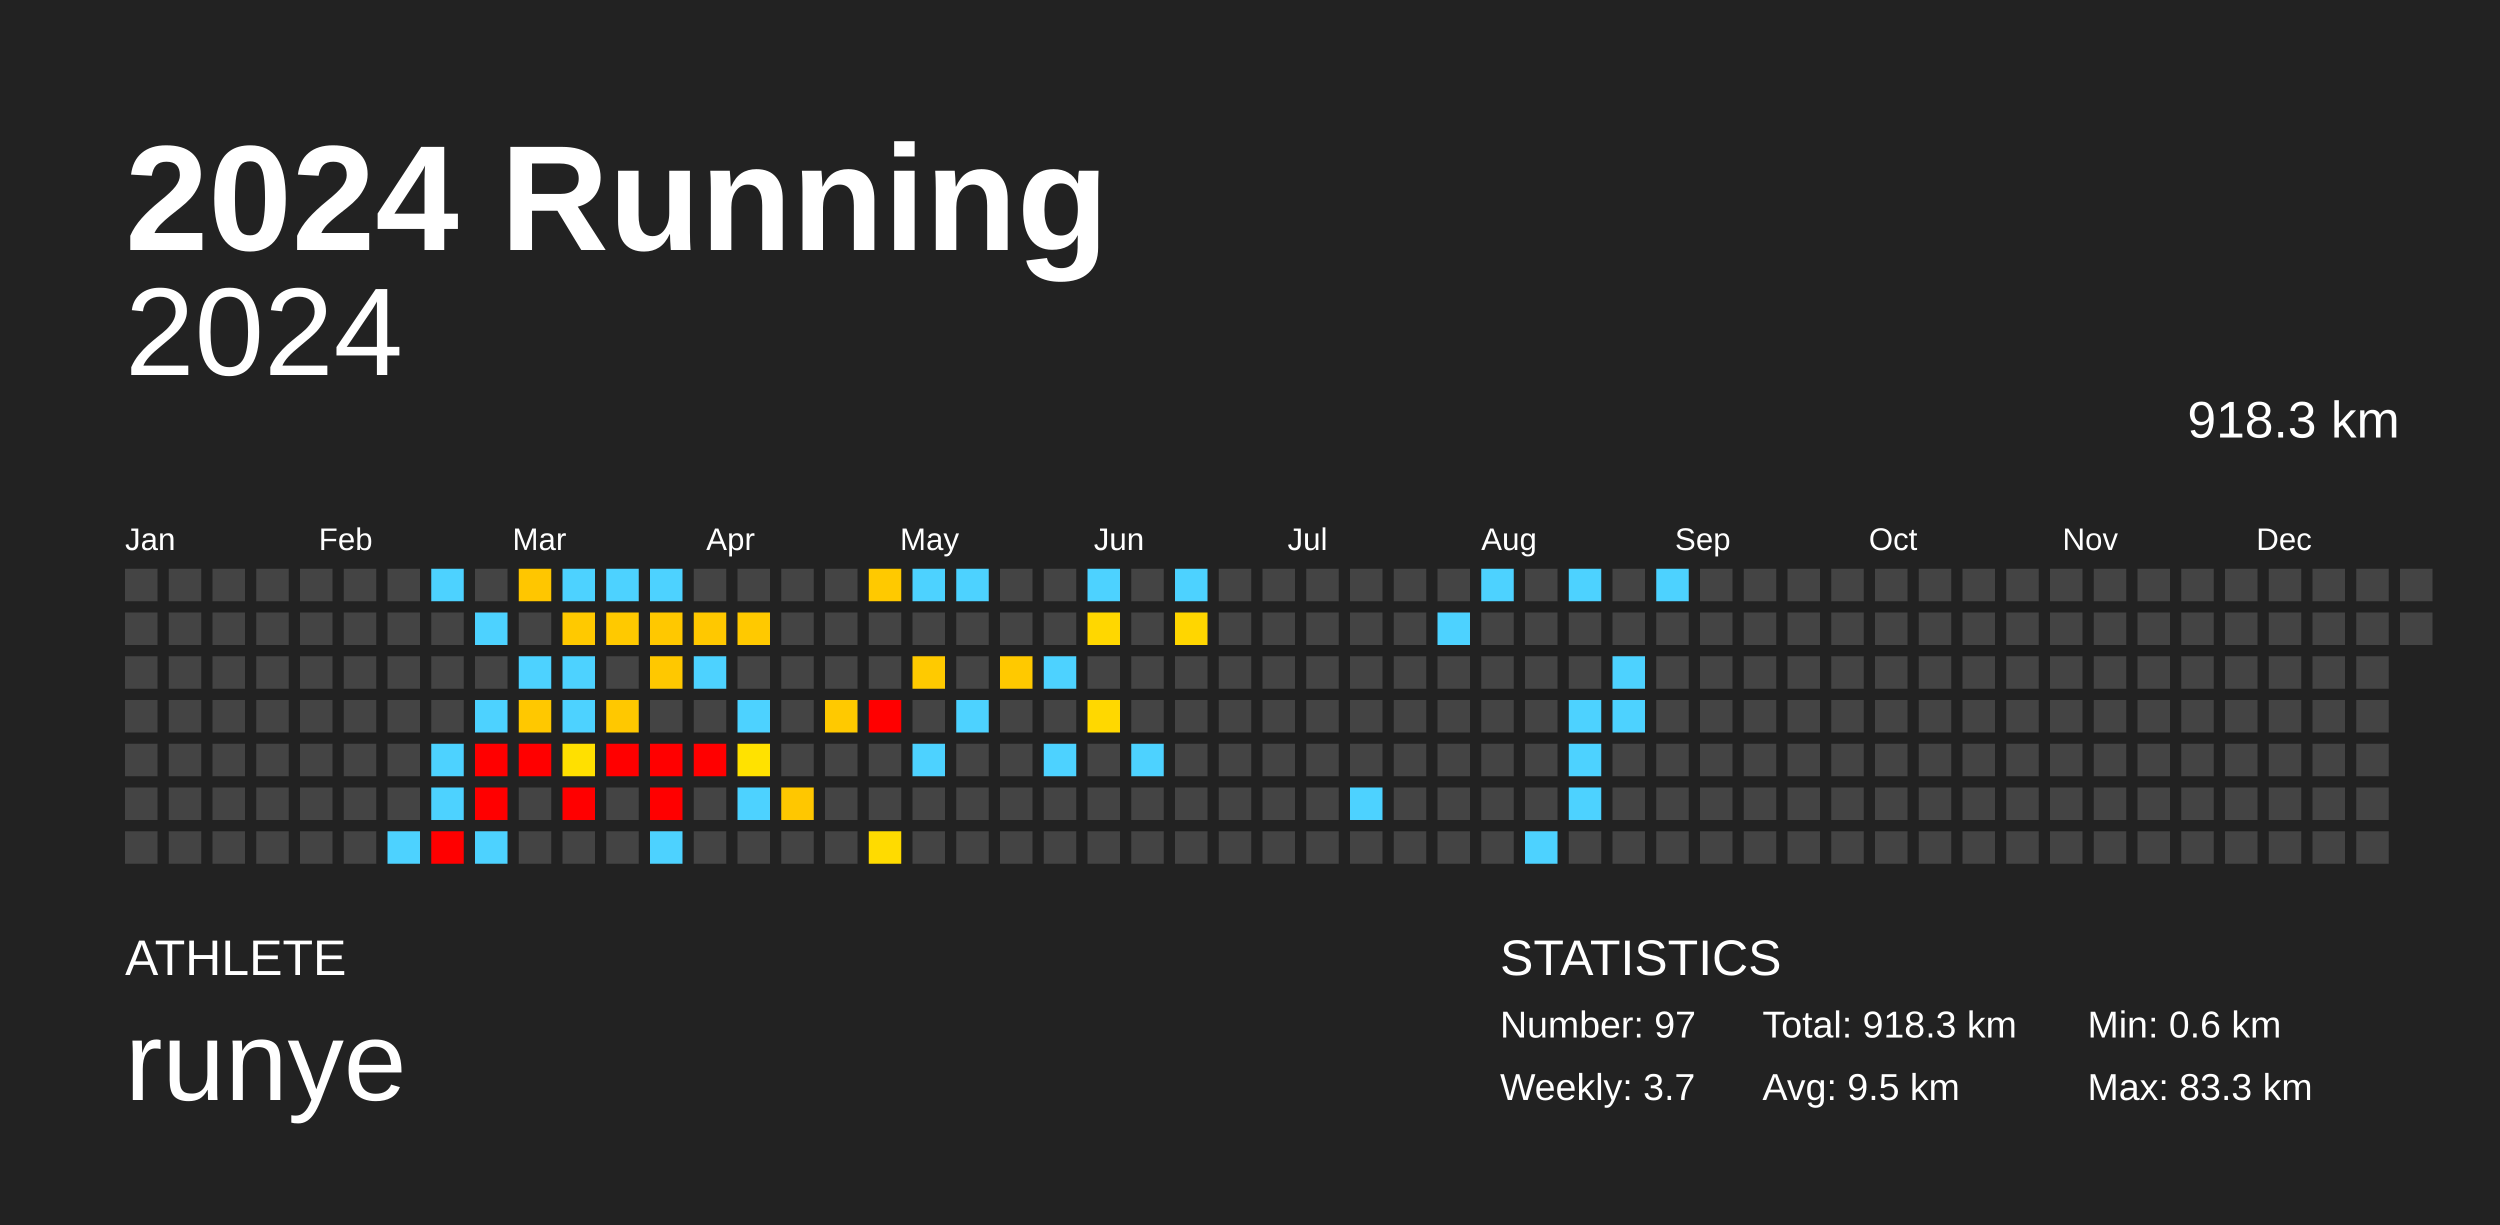
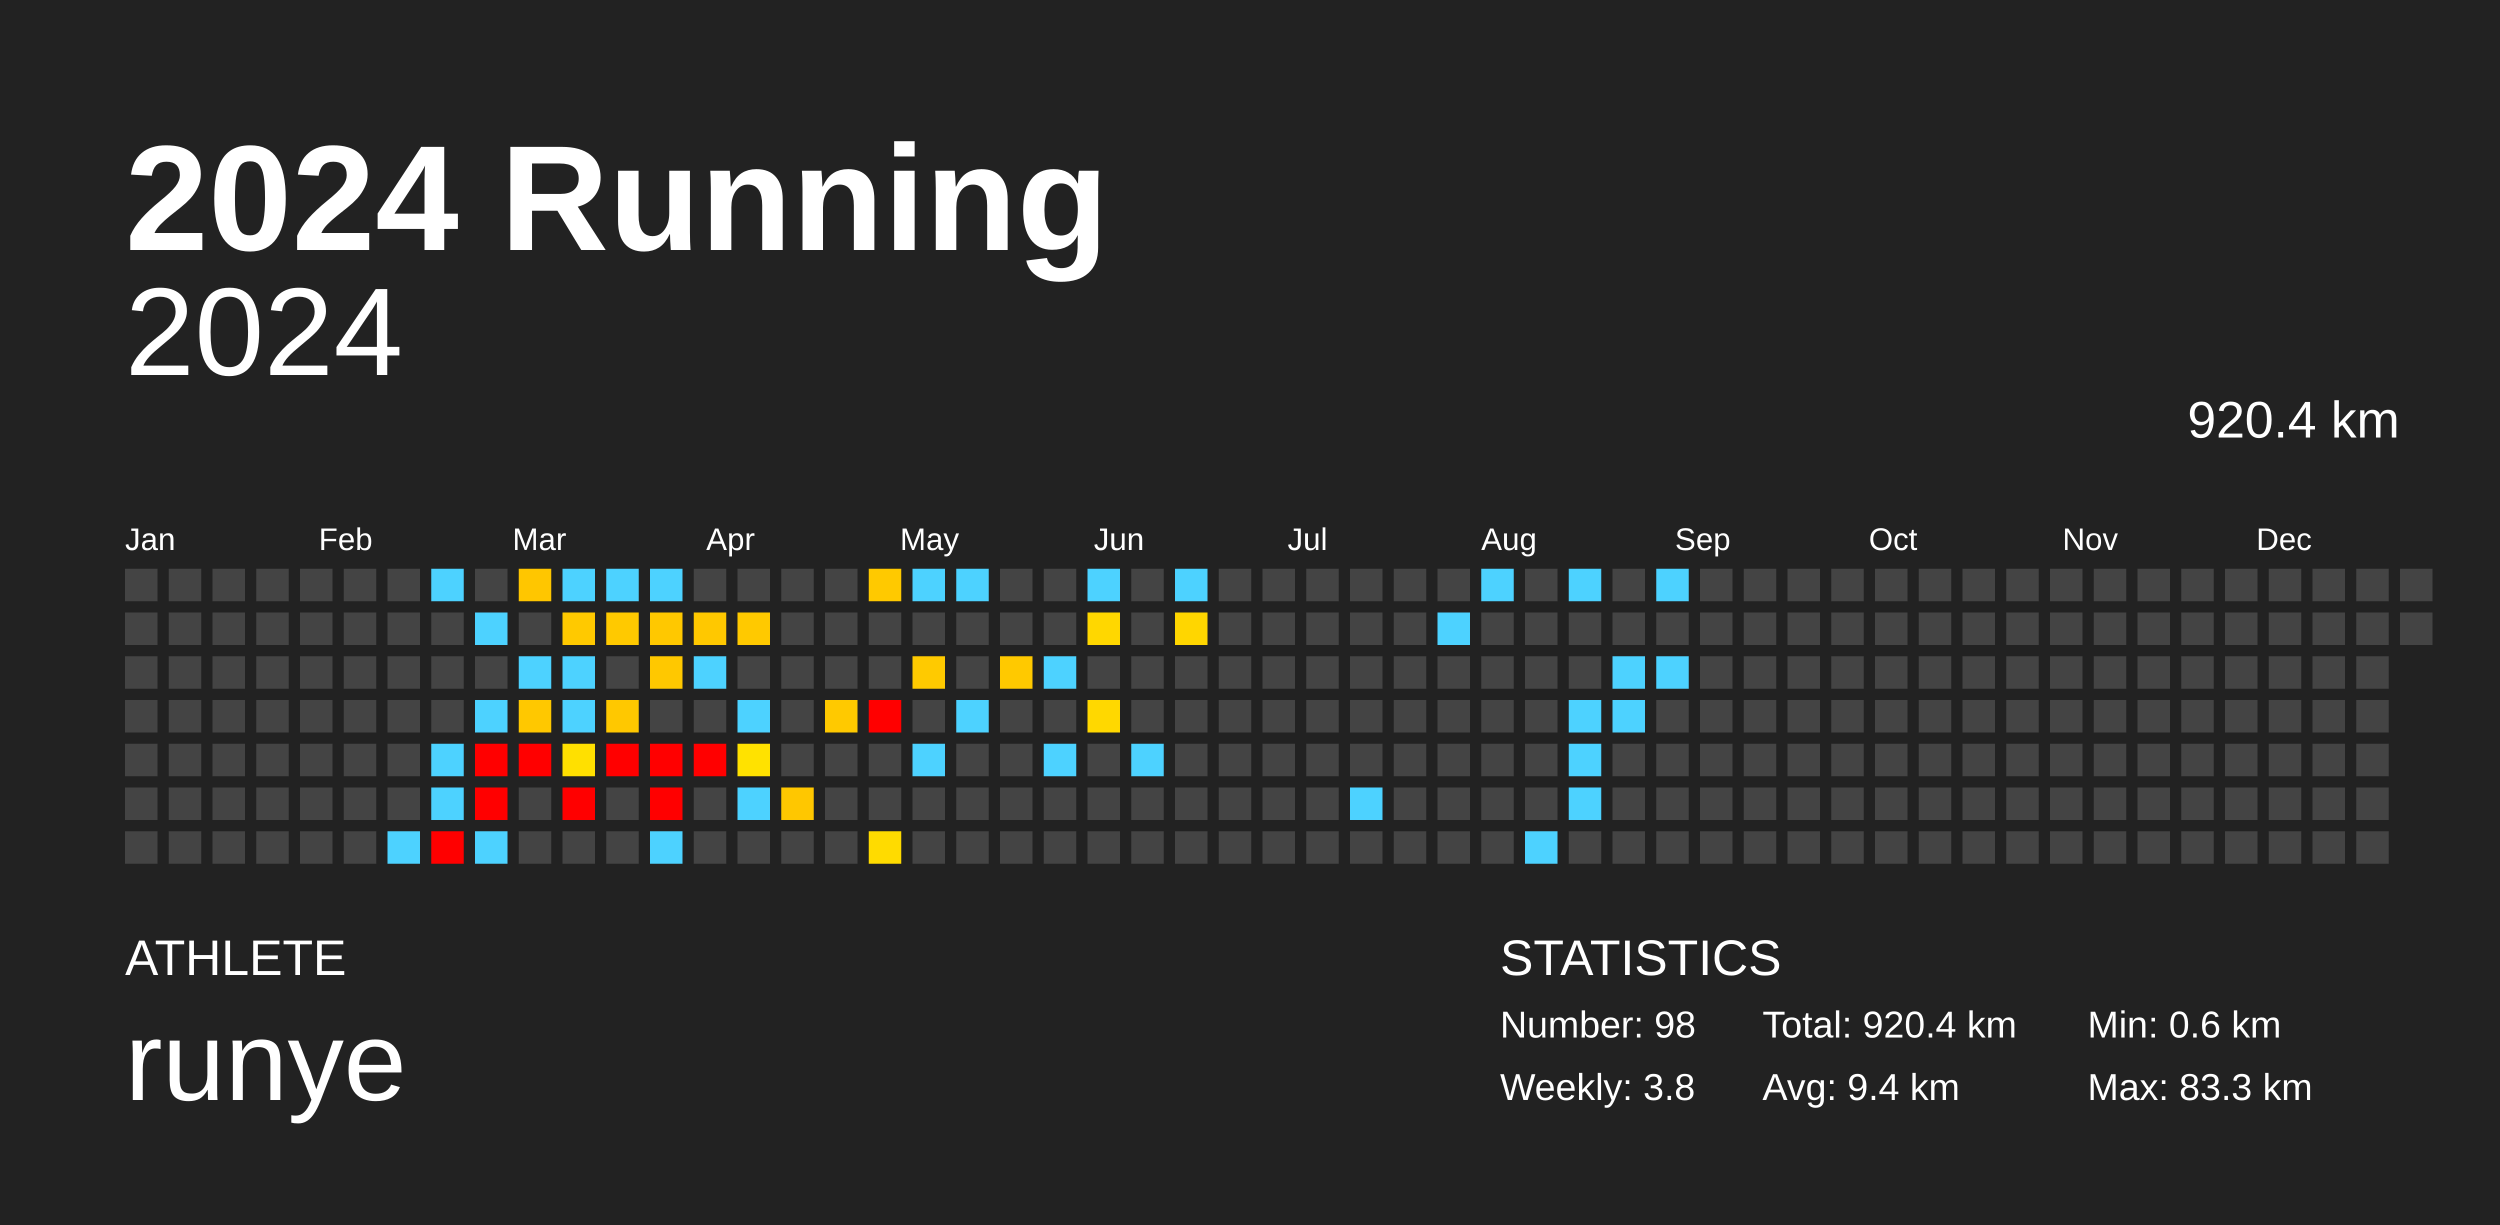
<svg xmlns="http://www.w3.org/2000/svg" baseProfile="full" height="98mm" version="1.1" viewBox="0,0,200,98" width="200mm">
  <defs />
  <rect fill="#222222" height="98" width="200" x="0" y="0" />
  <text fill="#FFFFFF" style="font-size:12px; font-family:Arial; font-weight:bold;" x="10" y="20">2024 Running</text>
  <text fill="#FFFFFF" style="font-size:4px; font-family:Arial" x="10" y="78">ATHLETE</text>
  <text fill="#FFFFFF" style="font-size:9px; font-family:Arial" x="10" y="88">runye</text>
  <text fill="#FFFFFF" style="font-size:4px; font-family:Arial" x="120" y="78">STATISTICS</text>
-   <text fill="#FFFFFF" style="font-size:3px; font-family:Arial" x="120" y="83">Number: 97</text>
-   <text fill="#FFFFFF" style="font-size:3px; font-family:Arial" x="120" y="88">Weekly: 3.7</text>
-   <text fill="#FFFFFF" style="font-size:3px; font-family:Arial" x="141" y="83">Total: 918.3 km</text>
-   <text fill="#FFFFFF" style="font-size:3px; font-family:Arial" x="141" y="88">Avg: 9.5 km</text>
+   <text fill="#FFFFFF" style="font-size:3px; font-family:Arial" x="120" y="83">Number: 98</text>
+   <text fill="#FFFFFF" style="font-size:3px; font-family:Arial" x="120" y="88">Weekly: 3.8</text>
+   <text fill="#FFFFFF" style="font-size:3px; font-family:Arial" x="141" y="83">Total: 920.4 km</text>
+   <text fill="#FFFFFF" style="font-size:3px; font-family:Arial" x="141" y="88">Avg: 9.4 km</text>
  <text fill="#FFFFFF" style="font-size:3px; font-family:Arial" x="167" y="83">Min: 0.6 km</text>
  <text fill="#FFFFFF" style="font-size:3px; font-family:Arial" x="167" y="88">Max: 83.3 km</text>
  <text alignment-baseline="hanging" fill="#FFFFFF" style="font-size:10.0px; font-family:Arial;" x="10" y="30">2024</text>
-   <text alignment-baseline="hanging" fill="#FFFFFF" style="font-size:4.125px; font-family:Arial;" x="175" y="35">918.3 km</text>
+   <text alignment-baseline="hanging" fill="#FFFFFF" style="font-size:4.125px; font-family:Arial;" x="175" y="35">920.4 km</text>
  <text fill="#FFFFFF" style="font-size:2.5px; font-family:Arial" x="10.0" y="44">Jan</text>
  <text fill="#FFFFFF" style="font-size:2.5px; font-family:Arial" x="25.5" y="44">Feb</text>
  <text fill="#FFFFFF" style="font-size:2.5px; font-family:Arial" x="41.0" y="44">Mar</text>
  <text fill="#FFFFFF" style="font-size:2.5px; font-family:Arial" x="56.5" y="44">Apr</text>
  <text fill="#FFFFFF" style="font-size:2.5px; font-family:Arial" x="72.0" y="44">May</text>
  <text fill="#FFFFFF" style="font-size:2.5px; font-family:Arial" x="87.5" y="44">Jun</text>
  <text fill="#FFFFFF" style="font-size:2.5px; font-family:Arial" x="103.0" y="44">Jul</text>
  <text fill="#FFFFFF" style="font-size:2.5px; font-family:Arial" x="118.5" y="44">Aug</text>
  <text fill="#FFFFFF" style="font-size:2.5px; font-family:Arial" x="134.0" y="44">Sep</text>
  <text fill="#FFFFFF" style="font-size:2.5px; font-family:Arial" x="149.5" y="44">Oct</text>
  <text fill="#FFFFFF" style="font-size:2.5px; font-family:Arial" x="165.0" y="44">Nov</text>
  <text fill="#FFFFFF" style="font-size:2.5px; font-family:Arial" x="180.5" y="44">Dec</text>
  <rect fill="#444444" height="2.6" width="2.6" x="10.0" y="45.5" />
  <rect fill="#444444" height="2.6" width="2.6" x="10.0" y="49.0" />
  <rect fill="#444444" height="2.6" width="2.6" x="10.0" y="52.5" />
  <rect fill="#444444" height="2.6" width="2.6" x="10.0" y="56.0" />
  <rect fill="#444444" height="2.6" width="2.6" x="10.0" y="59.5" />
  <rect fill="#444444" height="2.6" width="2.6" x="10.0" y="63.0" />
  <rect fill="#444444" height="2.6" width="2.6" x="10.0" y="66.5" />
  <rect fill="#444444" height="2.6" width="2.6" x="13.5" y="45.5" />
  <rect fill="#444444" height="2.6" width="2.6" x="13.5" y="49.0" />
  <rect fill="#444444" height="2.6" width="2.6" x="13.5" y="52.5" />
  <rect fill="#444444" height="2.6" width="2.6" x="13.5" y="56.0" />
  <rect fill="#444444" height="2.6" width="2.6" x="13.5" y="59.5" />
  <rect fill="#444444" height="2.6" width="2.6" x="13.5" y="63.0" />
  <rect fill="#444444" height="2.6" width="2.6" x="13.5" y="66.5" />
  <rect fill="#444444" height="2.6" width="2.6" x="17.0" y="45.5" />
  <rect fill="#444444" height="2.6" width="2.6" x="17.0" y="49.0" />
  <rect fill="#444444" height="2.6" width="2.6" x="17.0" y="52.5" />
  <rect fill="#444444" height="2.6" width="2.6" x="17.0" y="56.0" />
  <rect fill="#444444" height="2.6" width="2.6" x="17.0" y="59.5" />
  <rect fill="#444444" height="2.6" width="2.6" x="17.0" y="63.0" />
  <rect fill="#444444" height="2.6" width="2.6" x="17.0" y="66.5" />
  <rect fill="#444444" height="2.6" width="2.6" x="20.5" y="45.5" />
  <rect fill="#444444" height="2.6" width="2.6" x="20.5" y="49.0" />
  <rect fill="#444444" height="2.6" width="2.6" x="20.5" y="52.5" />
  <rect fill="#444444" height="2.6" width="2.6" x="20.5" y="56.0" />
  <rect fill="#444444" height="2.6" width="2.6" x="20.5" y="59.5" />
  <rect fill="#444444" height="2.6" width="2.6" x="20.5" y="63.0" />
  <rect fill="#444444" height="2.6" width="2.6" x="20.5" y="66.5" />
  <rect fill="#444444" height="2.6" width="2.6" x="24.0" y="45.5" />
  <rect fill="#444444" height="2.6" width="2.6" x="24.0" y="49.0" />
  <rect fill="#444444" height="2.6" width="2.6" x="24.0" y="52.5" />
  <rect fill="#444444" height="2.6" width="2.6" x="24.0" y="56.0" />
  <rect fill="#444444" height="2.6" width="2.6" x="24.0" y="59.5" />
  <rect fill="#444444" height="2.6" width="2.6" x="24.0" y="63.0" />
  <rect fill="#444444" height="2.6" width="2.6" x="24.0" y="66.5" />
  <rect fill="#444444" height="2.6" width="2.6" x="27.5" y="45.5" />
  <rect fill="#444444" height="2.6" width="2.6" x="27.5" y="49.0" />
  <rect fill="#444444" height="2.6" width="2.6" x="27.5" y="52.5" />
  <rect fill="#444444" height="2.6" width="2.6" x="27.5" y="56.0" />
  <rect fill="#444444" height="2.6" width="2.6" x="27.5" y="59.5" />
  <rect fill="#444444" height="2.6" width="2.6" x="27.5" y="63.0" />
  <rect fill="#444444" height="2.6" width="2.6" x="27.5" y="66.5" />
  <rect fill="#444444" height="2.6" width="2.6" x="31.0" y="45.5" />
  <rect fill="#444444" height="2.6" width="2.6" x="31.0" y="49.0" />
  <rect fill="#444444" height="2.6" width="2.6" x="31.0" y="52.5" />
  <rect fill="#444444" height="2.6" width="2.6" x="31.0" y="56.0" />
  <rect fill="#444444" height="2.6" width="2.6" x="31.0" y="59.5" />
  <rect fill="#444444" height="2.6" width="2.6" x="31.0" y="63.0" />
  <rect fill="#4dd2ff" height="2.6" width="2.6" x="31.0" y="66.5" />
  <rect fill="#4dd2ff" height="2.6" width="2.6" x="34.5" y="45.5" />
  <rect fill="#444444" height="2.6" width="2.6" x="34.5" y="49.0" />
  <rect fill="#444444" height="2.6" width="2.6" x="34.5" y="52.5" />
  <rect fill="#444444" height="2.6" width="2.6" x="34.5" y="56.0" />
  <rect fill="#4dd2ff" height="2.6" width="2.6" x="34.5" y="59.5" />
  <rect fill="#4dd2ff" height="2.6" width="2.6" x="34.5" y="63.0" />
  <rect fill="red" height="2.6" width="2.6" x="34.5" y="66.5" />
  <rect fill="#444444" height="2.6" width="2.6" x="38.0" y="45.5" />
  <rect fill="#4dd2ff" height="2.6" width="2.6" x="38.0" y="49.0" />
  <rect fill="#444444" height="2.6" width="2.6" x="38.0" y="52.5" />
  <rect fill="#4dd2ff" height="2.6" width="2.6" x="38.0" y="56.0" />
  <rect fill="red" height="2.6" width="2.6" x="38.0" y="59.5" />
  <rect fill="red" height="2.6" width="2.6" x="38.0" y="63.0" />
  <rect fill="#4dd2ff" height="2.6" width="2.6" x="38.0" y="66.5" />
  <rect fill="#ffc600" height="2.6" width="2.6" x="41.5" y="45.5" />
  <rect fill="#444444" height="2.6" width="2.6" x="41.5" y="49.0" />
  <rect fill="#4dd2ff" height="2.6" width="2.6" x="41.5" y="52.5" />
  <rect fill="#ffc800" height="2.6" width="2.6" x="41.5" y="56.0" />
  <rect fill="red" height="2.6" width="2.6" x="41.5" y="59.5" />
  <rect fill="#444444" height="2.6" width="2.6" x="41.5" y="63.0" />
  <rect fill="#444444" height="2.6" width="2.6" x="41.5" y="66.5" />
  <rect fill="#4dd2ff" height="2.6" width="2.6" x="45.0" y="45.5" />
  <rect fill="#ffc900" height="2.6" width="2.6" x="45.0" y="49.0" />
  <rect fill="#4dd2ff" height="2.6" width="2.6" x="45.0" y="52.5" />
  <rect fill="#4dd2ff" height="2.6" width="2.6" x="45.0" y="56.0" />
  <rect fill="#ffe000" height="2.6" width="2.6" x="45.0" y="59.5" />
  <rect fill="red" height="2.6" width="2.6" x="45.0" y="63.0" />
  <rect fill="#444444" height="2.6" width="2.6" x="45.0" y="66.5" />
  <rect fill="#4dd2ff" height="2.6" width="2.6" x="48.5" y="45.5" />
  <rect fill="#ffc900" height="2.6" width="2.6" x="48.5" y="49.0" />
  <rect fill="#444444" height="2.6" width="2.6" x="48.5" y="52.5" />
  <rect fill="#ffc800" height="2.6" width="2.6" x="48.5" y="56.0" />
  <rect fill="red" height="2.6" width="2.6" x="48.5" y="59.5" />
  <rect fill="#444444" height="2.6" width="2.6" x="48.5" y="63.0" />
  <rect fill="#444444" height="2.6" width="2.6" x="48.5" y="66.5" />
  <rect fill="#4dd2ff" height="2.6" width="2.6" x="52.0" y="45.5" />
  <rect fill="#ffc800" height="2.6" width="2.6" x="52.0" y="49.0" />
  <rect fill="#ffc800" height="2.6" width="2.6" x="52.0" y="52.5" />
  <rect fill="#444444" height="2.6" width="2.6" x="52.0" y="56.0" />
  <rect fill="red" height="2.6" width="2.6" x="52.0" y="59.5" />
  <rect fill="red" height="2.6" width="2.6" x="52.0" y="63.0" />
  <rect fill="#4dd2ff" height="2.6" width="2.6" x="52.0" y="66.5" />
  <rect fill="#444444" height="2.6" width="2.6" x="55.5" y="45.5" />
  <rect fill="#ffc800" height="2.6" width="2.6" x="55.5" y="49.0" />
  <rect fill="#4dd2ff" height="2.6" width="2.6" x="55.5" y="52.5" />
  <rect fill="#444444" height="2.6" width="2.6" x="55.5" y="56.0" />
  <rect fill="red" height="2.6" width="2.6" x="55.5" y="59.5" />
  <rect fill="#444444" height="2.6" width="2.6" x="55.5" y="63.0" />
  <rect fill="#444444" height="2.6" width="2.6" x="55.5" y="66.5" />
  <rect fill="#444444" height="2.6" width="2.6" x="59.0" y="45.5" />
  <rect fill="#ffc900" height="2.6" width="2.6" x="59.0" y="49.0" />
  <rect fill="#444444" height="2.6" width="2.6" x="59.0" y="52.5" />
  <rect fill="#4dd2ff" height="2.6" width="2.6" x="59.0" y="56.0" />
  <rect fill="#ffe200" height="2.6" width="2.6" x="59.0" y="59.5" />
  <rect fill="#4dd2ff" height="2.6" width="2.6" x="59.0" y="63.0" />
  <rect fill="#444444" height="2.6" width="2.6" x="59.0" y="66.5" />
  <rect fill="#444444" height="2.6" width="2.6" x="62.5" y="45.5" />
  <rect fill="#444444" height="2.6" width="2.6" x="62.5" y="49.0" />
  <rect fill="#444444" height="2.6" width="2.6" x="62.5" y="52.5" />
  <rect fill="#444444" height="2.6" width="2.6" x="62.5" y="56.0" />
  <rect fill="#444444" height="2.6" width="2.6" x="62.5" y="59.5" />
  <rect fill="#ffc700" height="2.6" width="2.6" x="62.5" y="63.0" />
  <rect fill="#444444" height="2.6" width="2.6" x="62.5" y="66.5" />
  <rect fill="#444444" height="2.6" width="2.6" x="66.0" y="45.5" />
  <rect fill="#444444" height="2.6" width="2.6" x="66.0" y="49.0" />
  <rect fill="#444444" height="2.6" width="2.6" x="66.0" y="52.5" />
  <rect fill="#ffc900" height="2.6" width="2.6" x="66.0" y="56.0" />
  <rect fill="#444444" height="2.6" width="2.6" x="66.0" y="59.5" />
  <rect fill="#444444" height="2.6" width="2.6" x="66.0" y="63.0" />
  <rect fill="#444444" height="2.6" width="2.6" x="66.0" y="66.5" />
  <rect fill="#ffc900" height="2.6" width="2.6" x="69.5" y="45.5" />
  <rect fill="#444444" height="2.6" width="2.6" x="69.5" y="49.0" />
  <rect fill="#444444" height="2.6" width="2.6" x="69.5" y="52.5" />
  <rect fill="red" height="2.6" width="2.6" x="69.5" y="56.0" />
  <rect fill="#444444" height="2.6" width="2.6" x="69.5" y="59.5" />
  <rect fill="#444444" height="2.6" width="2.6" x="69.5" y="63.0" />
  <rect fill="#ffdb00" height="2.6" width="2.6" x="69.5" y="66.5" />
  <rect fill="#4dd2ff" height="2.6" width="2.6" x="73.0" y="45.5" />
  <rect fill="#444444" height="2.6" width="2.6" x="73.0" y="49.0" />
  <rect fill="#ffca00" height="2.6" width="2.6" x="73.0" y="52.5" />
  <rect fill="#444444" height="2.6" width="2.6" x="73.0" y="56.0" />
  <rect fill="#4dd2ff" height="2.6" width="2.6" x="73.0" y="59.5" />
  <rect fill="#444444" height="2.6" width="2.6" x="73.0" y="63.0" />
  <rect fill="#444444" height="2.6" width="2.6" x="73.0" y="66.5" />
  <rect fill="#4dd2ff" height="2.6" width="2.6" x="76.5" y="45.5" />
  <rect fill="#444444" height="2.6" width="2.6" x="76.5" y="49.0" />
  <rect fill="#444444" height="2.6" width="2.6" x="76.5" y="52.5" />
  <rect fill="#4dd2ff" height="2.6" width="2.6" x="76.5" y="56.0" />
  <rect fill="#444444" height="2.6" width="2.6" x="76.5" y="59.5" />
  <rect fill="#444444" height="2.6" width="2.6" x="76.5" y="63.0" />
  <rect fill="#444444" height="2.6" width="2.6" x="76.5" y="66.5" />
  <rect fill="#444444" height="2.6" width="2.6" x="80.0" y="45.5" />
  <rect fill="#444444" height="2.6" width="2.6" x="80.0" y="49.0" />
  <rect fill="#ffc900" height="2.6" width="2.6" x="80.0" y="52.5" />
  <rect fill="#444444" height="2.6" width="2.6" x="80.0" y="56.0" />
  <rect fill="#444444" height="2.6" width="2.6" x="80.0" y="59.5" />
  <rect fill="#444444" height="2.6" width="2.6" x="80.0" y="63.0" />
  <rect fill="#444444" height="2.6" width="2.6" x="80.0" y="66.5" />
  <rect fill="#444444" height="2.6" width="2.6" x="83.5" y="45.5" />
  <rect fill="#444444" height="2.6" width="2.6" x="83.5" y="49.0" />
  <rect fill="#4dd2ff" height="2.6" width="2.6" x="83.5" y="52.5" />
  <rect fill="#444444" height="2.6" width="2.6" x="83.5" y="56.0" />
  <rect fill="#4dd2ff" height="2.6" width="2.6" x="83.5" y="59.5" />
  <rect fill="#444444" height="2.6" width="2.6" x="83.5" y="63.0" />
  <rect fill="#444444" height="2.6" width="2.6" x="83.5" y="66.5" />
  <rect fill="#4dd2ff" height="2.6" width="2.6" x="87.0" y="45.5" />
  <rect fill="#ffd700" height="2.6" width="2.6" x="87.0" y="49.0" />
  <rect fill="#444444" height="2.6" width="2.6" x="87.0" y="52.5" />
  <rect fill="#ffd800" height="2.6" width="2.6" x="87.0" y="56.0" />
  <rect fill="#444444" height="2.6" width="2.6" x="87.0" y="59.5" />
  <rect fill="#444444" height="2.6" width="2.6" x="87.0" y="63.0" />
  <rect fill="#444444" height="2.6" width="2.6" x="87.0" y="66.5" />
  <rect fill="#444444" height="2.6" width="2.6" x="90.5" y="45.5" />
  <rect fill="#444444" height="2.6" width="2.6" x="90.5" y="49.0" />
  <rect fill="#444444" height="2.6" width="2.6" x="90.5" y="52.5" />
  <rect fill="#444444" height="2.6" width="2.6" x="90.5" y="56.0" />
  <rect fill="#4dd2ff" height="2.6" width="2.6" x="90.5" y="59.5" />
  <rect fill="#444444" height="2.6" width="2.6" x="90.5" y="63.0" />
  <rect fill="#444444" height="2.6" width="2.6" x="90.5" y="66.5" />
  <rect fill="#4dd2ff" height="2.6" width="2.6" x="94.0" y="45.5" />
  <rect fill="#ffd600" height="2.6" width="2.6" x="94.0" y="49.0" />
  <rect fill="#444444" height="2.6" width="2.6" x="94.0" y="52.5" />
  <rect fill="#444444" height="2.6" width="2.6" x="94.0" y="56.0" />
  <rect fill="#444444" height="2.6" width="2.6" x="94.0" y="59.5" />
  <rect fill="#444444" height="2.6" width="2.6" x="94.0" y="63.0" />
  <rect fill="#444444" height="2.6" width="2.6" x="94.0" y="66.5" />
  <rect fill="#444444" height="2.6" width="2.6" x="97.5" y="45.5" />
  <rect fill="#444444" height="2.6" width="2.6" x="97.5" y="49.0" />
  <rect fill="#444444" height="2.6" width="2.6" x="97.5" y="52.5" />
  <rect fill="#444444" height="2.6" width="2.6" x="97.5" y="56.0" />
  <rect fill="#444444" height="2.6" width="2.6" x="97.5" y="59.5" />
  <rect fill="#444444" height="2.6" width="2.6" x="97.5" y="63.0" />
  <rect fill="#444444" height="2.6" width="2.6" x="97.5" y="66.5" />
  <rect fill="#444444" height="2.6" width="2.6" x="101.0" y="45.5" />
  <rect fill="#444444" height="2.6" width="2.6" x="101.0" y="49.0" />
  <rect fill="#444444" height="2.6" width="2.6" x="101.0" y="52.5" />
  <rect fill="#444444" height="2.6" width="2.6" x="101.0" y="56.0" />
  <rect fill="#444444" height="2.6" width="2.6" x="101.0" y="59.5" />
  <rect fill="#444444" height="2.6" width="2.6" x="101.0" y="63.0" />
  <rect fill="#444444" height="2.6" width="2.6" x="101.0" y="66.5" />
  <rect fill="#444444" height="2.6" width="2.6" x="104.5" y="45.5" />
  <rect fill="#444444" height="2.6" width="2.6" x="104.5" y="49.0" />
  <rect fill="#444444" height="2.6" width="2.6" x="104.5" y="52.5" />
  <rect fill="#444444" height="2.6" width="2.6" x="104.5" y="56.0" />
  <rect fill="#444444" height="2.6" width="2.6" x="104.5" y="59.5" />
  <rect fill="#444444" height="2.6" width="2.6" x="104.5" y="63.0" />
  <rect fill="#444444" height="2.6" width="2.6" x="104.5" y="66.5" />
  <rect fill="#444444" height="2.6" width="2.6" x="108.0" y="45.5" />
  <rect fill="#444444" height="2.6" width="2.6" x="108.0" y="49.0" />
  <rect fill="#444444" height="2.6" width="2.6" x="108.0" y="52.5" />
  <rect fill="#444444" height="2.6" width="2.6" x="108.0" y="56.0" />
  <rect fill="#444444" height="2.6" width="2.6" x="108.0" y="59.5" />
  <rect fill="#4dd2ff" height="2.6" width="2.6" x="108.0" y="63.0" />
  <rect fill="#444444" height="2.6" width="2.6" x="108.0" y="66.5" />
  <rect fill="#444444" height="2.6" width="2.6" x="111.5" y="45.5" />
  <rect fill="#444444" height="2.6" width="2.6" x="111.5" y="49.0" />
  <rect fill="#444444" height="2.6" width="2.6" x="111.5" y="52.5" />
  <rect fill="#444444" height="2.6" width="2.6" x="111.5" y="56.0" />
  <rect fill="#444444" height="2.6" width="2.6" x="111.5" y="59.5" />
  <rect fill="#444444" height="2.6" width="2.6" x="111.5" y="63.0" />
  <rect fill="#444444" height="2.6" width="2.6" x="111.5" y="66.5" />
  <rect fill="#444444" height="2.6" width="2.6" x="115.0" y="45.5" />
  <rect fill="#4dd2ff" height="2.6" width="2.6" x="115.0" y="49.0" />
  <rect fill="#444444" height="2.6" width="2.6" x="115.0" y="52.5" />
  <rect fill="#444444" height="2.6" width="2.6" x="115.0" y="56.0" />
  <rect fill="#444444" height="2.6" width="2.6" x="115.0" y="59.5" />
  <rect fill="#444444" height="2.6" width="2.6" x="115.0" y="63.0" />
  <rect fill="#444444" height="2.6" width="2.6" x="115.0" y="66.5" />
  <rect fill="#4dd2ff" height="2.6" width="2.6" x="118.5" y="45.5" />
  <rect fill="#444444" height="2.6" width="2.6" x="118.5" y="49.0" />
  <rect fill="#444444" height="2.6" width="2.6" x="118.5" y="52.5" />
  <rect fill="#444444" height="2.6" width="2.6" x="118.5" y="56.0" />
  <rect fill="#444444" height="2.6" width="2.6" x="118.5" y="59.5" />
  <rect fill="#444444" height="2.6" width="2.6" x="118.5" y="63.0" />
  <rect fill="#444444" height="2.6" width="2.6" x="118.5" y="66.5" />
  <rect fill="#444444" height="2.6" width="2.6" x="122.0" y="45.5" />
  <rect fill="#444444" height="2.6" width="2.6" x="122.0" y="49.0" />
  <rect fill="#444444" height="2.6" width="2.6" x="122.0" y="52.5" />
  <rect fill="#444444" height="2.6" width="2.6" x="122.0" y="56.0" />
  <rect fill="#444444" height="2.6" width="2.6" x="122.0" y="59.5" />
  <rect fill="#444444" height="2.6" width="2.6" x="122.0" y="63.0" />
  <rect fill="#4dd2ff" height="2.6" width="2.6" x="122.0" y="66.5" />
  <rect fill="#4dd2ff" height="2.6" width="2.6" x="125.5" y="45.5" />
  <rect fill="#444444" height="2.6" width="2.6" x="125.5" y="49.0" />
  <rect fill="#444444" height="2.6" width="2.6" x="125.5" y="52.5" />
  <rect fill="#4dd2ff" height="2.6" width="2.6" x="125.5" y="56.0" />
  <rect fill="#4dd2ff" height="2.6" width="2.6" x="125.5" y="59.5" />
  <rect fill="#4dd2ff" height="2.6" width="2.6" x="125.5" y="63.0" />
  <rect fill="#444444" height="2.6" width="2.6" x="125.5" y="66.5" />
  <rect fill="#444444" height="2.6" width="2.6" x="129.0" y="45.5" />
  <rect fill="#444444" height="2.6" width="2.6" x="129.0" y="49.0" />
  <rect fill="#4dd2ff" height="2.6" width="2.6" x="129.0" y="52.5" />
  <rect fill="#4dd2ff" height="2.6" width="2.6" x="129.0" y="56.0" />
  <rect fill="#444444" height="2.6" width="2.6" x="129.0" y="59.5" />
  <rect fill="#444444" height="2.6" width="2.6" x="129.0" y="63.0" />
  <rect fill="#444444" height="2.6" width="2.6" x="129.0" y="66.5" />
  <rect fill="#4dd2ff" height="2.6" width="2.6" x="132.5" y="45.5" />
  <rect fill="#444444" height="2.6" width="2.6" x="132.5" y="49.0" />
-   <rect fill="#444444" height="2.6" width="2.6" x="132.5" y="52.5" />
+   <rect fill="#4dd2ff" height="2.6" width="2.6" x="132.5" y="52.5" />
  <rect fill="#444444" height="2.6" width="2.6" x="132.5" y="56.0" />
  <rect fill="#444444" height="2.6" width="2.6" x="132.5" y="59.5" />
  <rect fill="#444444" height="2.6" width="2.6" x="132.5" y="63.0" />
  <rect fill="#444444" height="2.6" width="2.6" x="132.5" y="66.5" />
  <rect fill="#444444" height="2.6" width="2.6" x="136.0" y="45.5" />
  <rect fill="#444444" height="2.6" width="2.6" x="136.0" y="49.0" />
  <rect fill="#444444" height="2.6" width="2.6" x="136.0" y="52.5" />
  <rect fill="#444444" height="2.6" width="2.6" x="136.0" y="56.0" />
  <rect fill="#444444" height="2.6" width="2.6" x="136.0" y="59.5" />
  <rect fill="#444444" height="2.6" width="2.6" x="136.0" y="63.0" />
  <rect fill="#444444" height="2.6" width="2.6" x="136.0" y="66.5" />
  <rect fill="#444444" height="2.6" width="2.6" x="139.5" y="45.5" />
  <rect fill="#444444" height="2.6" width="2.6" x="139.5" y="49.0" />
  <rect fill="#444444" height="2.6" width="2.6" x="139.5" y="52.5" />
  <rect fill="#444444" height="2.6" width="2.6" x="139.5" y="56.0" />
  <rect fill="#444444" height="2.6" width="2.6" x="139.5" y="59.5" />
  <rect fill="#444444" height="2.6" width="2.6" x="139.5" y="63.0" />
  <rect fill="#444444" height="2.6" width="2.6" x="139.5" y="66.5" />
  <rect fill="#444444" height="2.6" width="2.6" x="143.0" y="45.5" />
  <rect fill="#444444" height="2.6" width="2.6" x="143.0" y="49.0" />
  <rect fill="#444444" height="2.6" width="2.6" x="143.0" y="52.5" />
  <rect fill="#444444" height="2.6" width="2.6" x="143.0" y="56.0" />
  <rect fill="#444444" height="2.6" width="2.6" x="143.0" y="59.5" />
  <rect fill="#444444" height="2.6" width="2.6" x="143.0" y="63.0" />
  <rect fill="#444444" height="2.6" width="2.6" x="143.0" y="66.5" />
  <rect fill="#444444" height="2.6" width="2.6" x="146.5" y="45.5" />
  <rect fill="#444444" height="2.6" width="2.6" x="146.5" y="49.0" />
  <rect fill="#444444" height="2.6" width="2.6" x="146.5" y="52.5" />
  <rect fill="#444444" height="2.6" width="2.6" x="146.5" y="56.0" />
  <rect fill="#444444" height="2.6" width="2.6" x="146.5" y="59.5" />
  <rect fill="#444444" height="2.6" width="2.6" x="146.5" y="63.0" />
  <rect fill="#444444" height="2.6" width="2.6" x="146.5" y="66.5" />
  <rect fill="#444444" height="2.6" width="2.6" x="150.0" y="45.5" />
  <rect fill="#444444" height="2.6" width="2.6" x="150.0" y="49.0" />
  <rect fill="#444444" height="2.6" width="2.6" x="150.0" y="52.5" />
  <rect fill="#444444" height="2.6" width="2.6" x="150.0" y="56.0" />
  <rect fill="#444444" height="2.6" width="2.6" x="150.0" y="59.5" />
  <rect fill="#444444" height="2.6" width="2.6" x="150.0" y="63.0" />
  <rect fill="#444444" height="2.6" width="2.6" x="150.0" y="66.5" />
  <rect fill="#444444" height="2.6" width="2.6" x="153.5" y="45.5" />
  <rect fill="#444444" height="2.6" width="2.6" x="153.5" y="49.0" />
  <rect fill="#444444" height="2.6" width="2.6" x="153.5" y="52.5" />
  <rect fill="#444444" height="2.6" width="2.6" x="153.5" y="56.0" />
  <rect fill="#444444" height="2.6" width="2.6" x="153.5" y="59.5" />
  <rect fill="#444444" height="2.6" width="2.6" x="153.5" y="63.0" />
  <rect fill="#444444" height="2.6" width="2.6" x="153.5" y="66.5" />
  <rect fill="#444444" height="2.6" width="2.6" x="157.0" y="45.5" />
  <rect fill="#444444" height="2.6" width="2.6" x="157.0" y="49.0" />
  <rect fill="#444444" height="2.6" width="2.6" x="157.0" y="52.5" />
  <rect fill="#444444" height="2.6" width="2.6" x="157.0" y="56.0" />
  <rect fill="#444444" height="2.6" width="2.6" x="157.0" y="59.5" />
  <rect fill="#444444" height="2.6" width="2.6" x="157.0" y="63.0" />
  <rect fill="#444444" height="2.6" width="2.6" x="157.0" y="66.5" />
  <rect fill="#444444" height="2.6" width="2.6" x="160.5" y="45.5" />
  <rect fill="#444444" height="2.6" width="2.6" x="160.5" y="49.0" />
  <rect fill="#444444" height="2.6" width="2.6" x="160.5" y="52.5" />
  <rect fill="#444444" height="2.6" width="2.6" x="160.5" y="56.0" />
  <rect fill="#444444" height="2.6" width="2.6" x="160.5" y="59.5" />
  <rect fill="#444444" height="2.6" width="2.6" x="160.5" y="63.0" />
  <rect fill="#444444" height="2.6" width="2.6" x="160.5" y="66.5" />
  <rect fill="#444444" height="2.6" width="2.6" x="164.0" y="45.5" />
  <rect fill="#444444" height="2.6" width="2.6" x="164.0" y="49.0" />
  <rect fill="#444444" height="2.6" width="2.6" x="164.0" y="52.5" />
  <rect fill="#444444" height="2.6" width="2.6" x="164.0" y="56.0" />
  <rect fill="#444444" height="2.6" width="2.6" x="164.0" y="59.5" />
  <rect fill="#444444" height="2.6" width="2.6" x="164.0" y="63.0" />
  <rect fill="#444444" height="2.6" width="2.6" x="164.0" y="66.5" />
  <rect fill="#444444" height="2.6" width="2.6" x="167.5" y="45.5" />
  <rect fill="#444444" height="2.6" width="2.6" x="167.5" y="49.0" />
  <rect fill="#444444" height="2.6" width="2.6" x="167.5" y="52.5" />
  <rect fill="#444444" height="2.6" width="2.6" x="167.5" y="56.0" />
  <rect fill="#444444" height="2.6" width="2.6" x="167.5" y="59.5" />
  <rect fill="#444444" height="2.6" width="2.6" x="167.5" y="63.0" />
  <rect fill="#444444" height="2.6" width="2.6" x="167.5" y="66.5" />
  <rect fill="#444444" height="2.6" width="2.6" x="171.0" y="45.5" />
  <rect fill="#444444" height="2.6" width="2.6" x="171.0" y="49.0" />
  <rect fill="#444444" height="2.6" width="2.6" x="171.0" y="52.5" />
  <rect fill="#444444" height="2.6" width="2.6" x="171.0" y="56.0" />
  <rect fill="#444444" height="2.6" width="2.6" x="171.0" y="59.5" />
  <rect fill="#444444" height="2.6" width="2.6" x="171.0" y="63.0" />
  <rect fill="#444444" height="2.6" width="2.6" x="171.0" y="66.5" />
  <rect fill="#444444" height="2.6" width="2.6" x="174.5" y="45.5" />
  <rect fill="#444444" height="2.6" width="2.6" x="174.5" y="49.0" />
  <rect fill="#444444" height="2.6" width="2.6" x="174.5" y="52.5" />
  <rect fill="#444444" height="2.6" width="2.6" x="174.5" y="56.0" />
  <rect fill="#444444" height="2.6" width="2.6" x="174.5" y="59.5" />
  <rect fill="#444444" height="2.6" width="2.6" x="174.5" y="63.0" />
  <rect fill="#444444" height="2.6" width="2.6" x="174.5" y="66.5" />
  <rect fill="#444444" height="2.6" width="2.6" x="178.0" y="45.5" />
  <rect fill="#444444" height="2.6" width="2.6" x="178.0" y="49.0" />
  <rect fill="#444444" height="2.6" width="2.6" x="178.0" y="52.5" />
  <rect fill="#444444" height="2.6" width="2.6" x="178.0" y="56.0" />
  <rect fill="#444444" height="2.6" width="2.6" x="178.0" y="59.5" />
  <rect fill="#444444" height="2.6" width="2.6" x="178.0" y="63.0" />
  <rect fill="#444444" height="2.6" width="2.6" x="178.0" y="66.5" />
  <rect fill="#444444" height="2.6" width="2.6" x="181.5" y="45.5" />
  <rect fill="#444444" height="2.6" width="2.6" x="181.5" y="49.0" />
  <rect fill="#444444" height="2.6" width="2.6" x="181.5" y="52.5" />
  <rect fill="#444444" height="2.6" width="2.6" x="181.5" y="56.0" />
  <rect fill="#444444" height="2.6" width="2.6" x="181.5" y="59.5" />
  <rect fill="#444444" height="2.6" width="2.6" x="181.5" y="63.0" />
  <rect fill="#444444" height="2.6" width="2.6" x="181.5" y="66.5" />
  <rect fill="#444444" height="2.6" width="2.6" x="185.0" y="45.5" />
  <rect fill="#444444" height="2.6" width="2.6" x="185.0" y="49.0" />
  <rect fill="#444444" height="2.6" width="2.6" x="185.0" y="52.5" />
  <rect fill="#444444" height="2.6" width="2.6" x="185.0" y="56.0" />
  <rect fill="#444444" height="2.6" width="2.6" x="185.0" y="59.5" />
  <rect fill="#444444" height="2.6" width="2.6" x="185.0" y="63.0" />
  <rect fill="#444444" height="2.6" width="2.6" x="185.0" y="66.5" />
  <rect fill="#444444" height="2.6" width="2.6" x="188.5" y="45.5" />
  <rect fill="#444444" height="2.6" width="2.6" x="188.5" y="49.0" />
  <rect fill="#444444" height="2.6" width="2.6" x="188.5" y="52.5" />
  <rect fill="#444444" height="2.6" width="2.6" x="188.5" y="56.0" />
  <rect fill="#444444" height="2.6" width="2.6" x="188.5" y="59.5" />
  <rect fill="#444444" height="2.6" width="2.6" x="188.5" y="63.0" />
  <rect fill="#444444" height="2.6" width="2.6" x="188.5" y="66.5" />
  <rect fill="#444444" height="2.6" width="2.6" x="192.0" y="45.5" />
  <rect fill="#444444" height="2.6" width="2.6" x="192.0" y="49.0" />
</svg>
